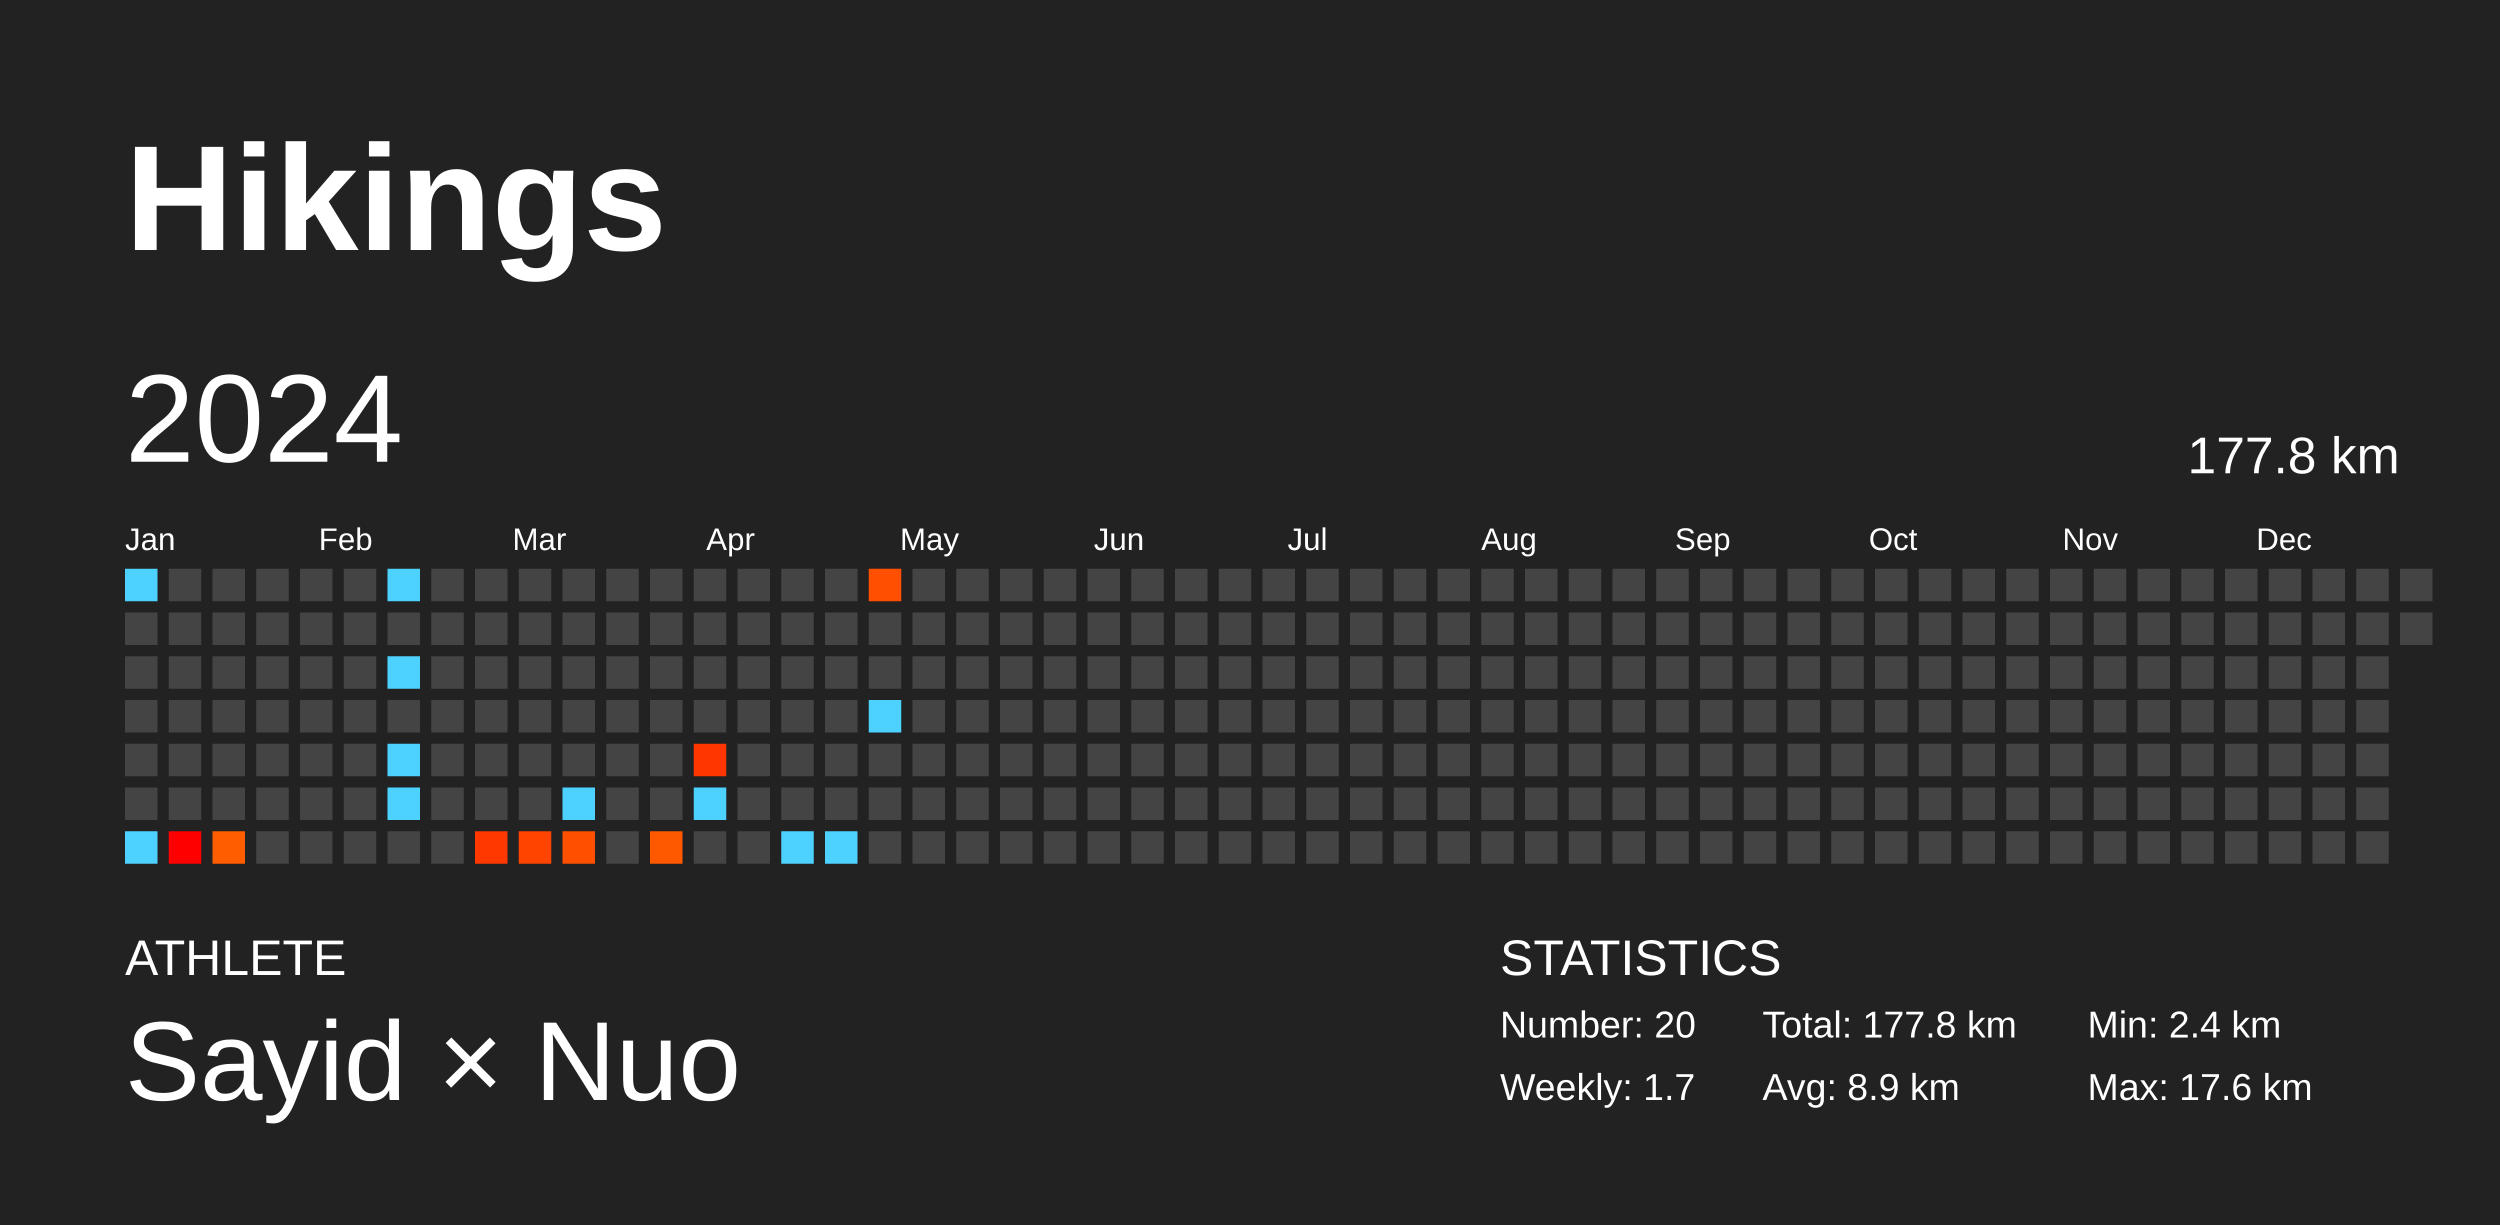
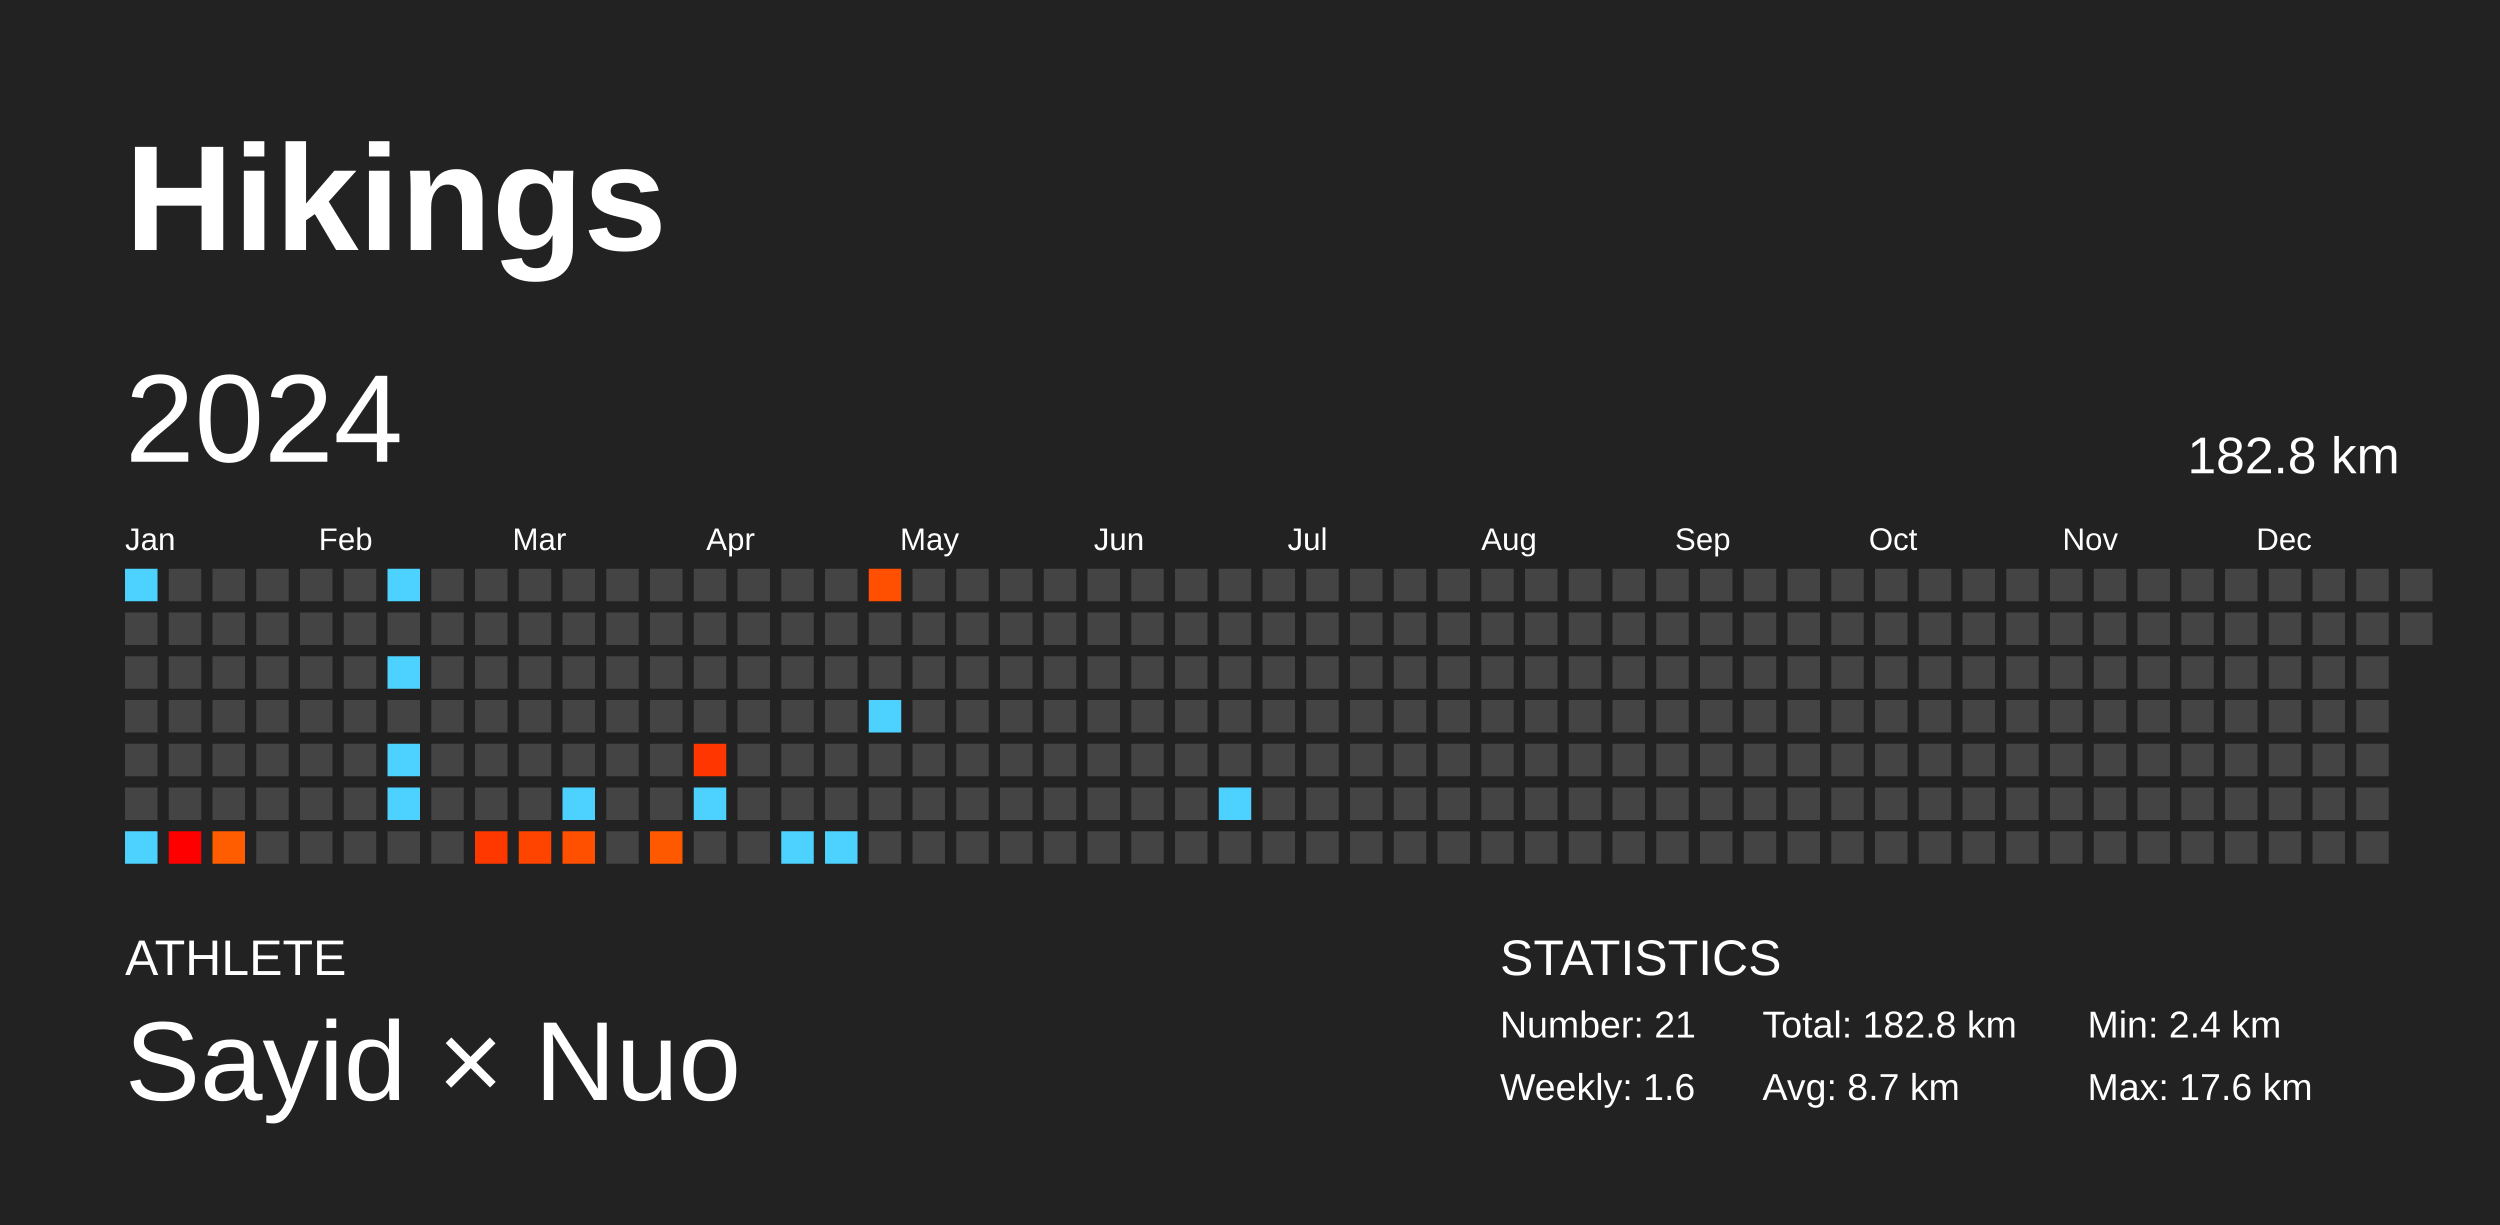
<svg xmlns="http://www.w3.org/2000/svg" baseProfile="full" height="98mm" version="1.1" viewBox="0,0,200,98" width="200mm">
  <defs />
  <rect fill="#222222" height="98" width="200" x="0" y="0" />
  <text fill="#FFFFFF" style="font-size:12px; font-family:Arial; font-weight:bold;" x="10" y="20">Hikings</text>
  <text fill="#FFFFFF" style="font-size:4px; font-family:Arial" x="10" y="78">ATHLETE</text>
  <text fill="#FFFFFF" style="font-size:9px; font-family:Arial" x="10" y="88">Sayid × Nuo</text>
  <text fill="#FFFFFF" style="font-size:4px; font-family:Arial" x="120" y="78">STATISTICS</text>
-   <text fill="#FFFFFF" style="font-size:3px; font-family:Arial" x="120" y="83">Number: 20</text>
-   <text fill="#FFFFFF" style="font-size:3px; font-family:Arial" x="120" y="88">Weekly: 1.7</text>
-   <text fill="#FFFFFF" style="font-size:3px; font-family:Arial" x="141" y="83">Total: 177.8 km</text>
-   <text fill="#FFFFFF" style="font-size:3px; font-family:Arial" x="141" y="88">Avg: 8.9 km</text>
+   <text fill="#FFFFFF" style="font-size:3px; font-family:Arial" x="120" y="83">Number: 21</text>
+   <text fill="#FFFFFF" style="font-size:3px; font-family:Arial" x="120" y="88">Weekly: 1.6</text>
+   <text fill="#FFFFFF" style="font-size:3px; font-family:Arial" x="141" y="83">Total: 182.8 km</text>
+   <text fill="#FFFFFF" style="font-size:3px; font-family:Arial" x="141" y="88">Avg: 8.7 km</text>
  <text fill="#FFFFFF" style="font-size:3px; font-family:Arial" x="167" y="83">Min: 2.4 km</text>
  <text fill="#FFFFFF" style="font-size:3px; font-family:Arial" x="167" y="88">Max: 17.6 km</text>
  <text dominant-baseline="hanging" fill="#FFFFFF" style="font-size:10.0px; font-family:Arial;" x="10" y="30">2024</text>
-   <text dominant-baseline="hanging" fill="#FFFFFF" style="font-size:4.125px; font-family:Arial;" x="175" y="35">177.8 km</text>
+   <text dominant-baseline="hanging" fill="#FFFFFF" style="font-size:4.125px; font-family:Arial;" x="175" y="35">182.8 km</text>
  <text fill="#FFFFFF" style="font-size:2.5px; font-family:Arial" x="10.0" y="44">Jan</text>
  <text fill="#FFFFFF" style="font-size:2.5px; font-family:Arial" x="25.5" y="44">Feb</text>
  <text fill="#FFFFFF" style="font-size:2.5px; font-family:Arial" x="41.0" y="44">Mar</text>
  <text fill="#FFFFFF" style="font-size:2.5px; font-family:Arial" x="56.5" y="44">Apr</text>
  <text fill="#FFFFFF" style="font-size:2.5px; font-family:Arial" x="72.0" y="44">May</text>
  <text fill="#FFFFFF" style="font-size:2.5px; font-family:Arial" x="87.5" y="44">Jun</text>
  <text fill="#FFFFFF" style="font-size:2.5px; font-family:Arial" x="103.0" y="44">Jul</text>
  <text fill="#FFFFFF" style="font-size:2.5px; font-family:Arial" x="118.5" y="44">Aug</text>
  <text fill="#FFFFFF" style="font-size:2.5px; font-family:Arial" x="134.0" y="44">Sep</text>
  <text fill="#FFFFFF" style="font-size:2.5px; font-family:Arial" x="149.5" y="44">Oct</text>
  <text fill="#FFFFFF" style="font-size:2.5px; font-family:Arial" x="165.0" y="44">Nov</text>
  <text fill="#FFFFFF" style="font-size:2.5px; font-family:Arial" x="180.5" y="44">Dec</text>
  <rect fill="#4dd2ff" height="2.6" width="2.6" x="10.0" y="45.5" />
  <rect fill="#444444" height="2.6" width="2.6" x="10.0" y="49.0" />
  <rect fill="#444444" height="2.6" width="2.6" x="10.0" y="52.5" />
  <rect fill="#444444" height="2.6" width="2.6" x="10.0" y="56.0" />
  <rect fill="#444444" height="2.6" width="2.6" x="10.0" y="59.5" />
  <rect fill="#444444" height="2.6" width="2.6" x="10.0" y="63.0" />
  <rect fill="#4dd2ff" height="2.6" width="2.6" x="10.0" y="66.5" />
  <rect fill="#444444" height="2.6" width="2.6" x="13.5" y="45.5" />
  <rect fill="#444444" height="2.6" width="2.6" x="13.5" y="49.0" />
  <rect fill="#444444" height="2.6" width="2.6" x="13.5" y="52.5" />
  <rect fill="#444444" height="2.6" width="2.6" x="13.5" y="56.0" />
  <rect fill="#444444" height="2.6" width="2.6" x="13.5" y="59.5" />
  <rect fill="#444444" height="2.6" width="2.6" x="13.5" y="63.0" />
  <rect fill="#ff0000" height="2.6" width="2.6" x="13.5" y="66.5" />
  <rect fill="#444444" height="2.6" width="2.6" x="17.0" y="45.5" />
  <rect fill="#444444" height="2.6" width="2.6" x="17.0" y="49.0" />
  <rect fill="#444444" height="2.6" width="2.6" x="17.0" y="52.5" />
  <rect fill="#444444" height="2.6" width="2.6" x="17.0" y="56.0" />
  <rect fill="#444444" height="2.6" width="2.6" x="17.0" y="59.5" />
  <rect fill="#444444" height="2.6" width="2.6" x="17.0" y="63.0" />
  <rect fill="#ff5d00" height="2.6" width="2.6" x="17.0" y="66.5" />
  <rect fill="#444444" height="2.6" width="2.6" x="20.5" y="45.5" />
  <rect fill="#444444" height="2.6" width="2.6" x="20.5" y="49.0" />
  <rect fill="#444444" height="2.6" width="2.6" x="20.5" y="52.5" />
  <rect fill="#444444" height="2.6" width="2.6" x="20.5" y="56.0" />
  <rect fill="#444444" height="2.6" width="2.6" x="20.5" y="59.5" />
  <rect fill="#444444" height="2.6" width="2.6" x="20.5" y="63.0" />
  <rect fill="#444444" height="2.6" width="2.6" x="20.5" y="66.5" />
  <rect fill="#444444" height="2.6" width="2.6" x="24.0" y="45.5" />
  <rect fill="#444444" height="2.6" width="2.6" x="24.0" y="49.0" />
  <rect fill="#444444" height="2.6" width="2.6" x="24.0" y="52.5" />
  <rect fill="#444444" height="2.6" width="2.6" x="24.0" y="56.0" />
  <rect fill="#444444" height="2.6" width="2.6" x="24.0" y="59.5" />
  <rect fill="#444444" height="2.6" width="2.6" x="24.0" y="63.0" />
  <rect fill="#444444" height="2.6" width="2.6" x="24.0" y="66.5" />
  <rect fill="#444444" height="2.6" width="2.6" x="27.5" y="45.5" />
  <rect fill="#444444" height="2.6" width="2.6" x="27.5" y="49.0" />
  <rect fill="#444444" height="2.6" width="2.6" x="27.5" y="52.5" />
  <rect fill="#444444" height="2.6" width="2.6" x="27.5" y="56.0" />
  <rect fill="#444444" height="2.6" width="2.6" x="27.5" y="59.5" />
  <rect fill="#444444" height="2.6" width="2.6" x="27.5" y="63.0" />
  <rect fill="#444444" height="2.6" width="2.6" x="27.5" y="66.5" />
  <rect fill="#4dd2ff" height="2.6" width="2.6" x="31.0" y="45.5" />
  <rect fill="#444444" height="2.6" width="2.6" x="31.0" y="49.0" />
  <rect fill="#4dd2ff" height="2.6" width="2.6" x="31.0" y="52.5" />
  <rect fill="#444444" height="2.6" width="2.6" x="31.0" y="56.0" />
  <rect fill="#4dd2ff" height="2.6" width="2.6" x="31.0" y="59.5" />
  <rect fill="#4dd2ff" height="2.6" width="2.6" x="31.0" y="63.0" />
  <rect fill="#444444" height="2.6" width="2.6" x="31.0" y="66.5" />
  <rect fill="#444444" height="2.6" width="2.6" x="34.5" y="45.5" />
  <rect fill="#444444" height="2.6" width="2.6" x="34.5" y="49.0" />
  <rect fill="#444444" height="2.6" width="2.6" x="34.5" y="52.5" />
  <rect fill="#444444" height="2.6" width="2.6" x="34.5" y="56.0" />
  <rect fill="#444444" height="2.6" width="2.6" x="34.5" y="59.5" />
  <rect fill="#444444" height="2.6" width="2.6" x="34.5" y="63.0" />
  <rect fill="#444444" height="2.6" width="2.6" x="34.5" y="66.5" />
  <rect fill="#444444" height="2.6" width="2.6" x="38.0" y="45.5" />
  <rect fill="#444444" height="2.6" width="2.6" x="38.0" y="49.0" />
  <rect fill="#444444" height="2.6" width="2.6" x="38.0" y="52.5" />
  <rect fill="#444444" height="2.6" width="2.6" x="38.0" y="56.0" />
  <rect fill="#444444" height="2.6" width="2.6" x="38.0" y="59.5" />
  <rect fill="#444444" height="2.6" width="2.6" x="38.0" y="63.0" />
  <rect fill="#ff3800" height="2.6" width="2.6" x="38.0" y="66.5" />
  <rect fill="#444444" height="2.6" width="2.6" x="41.5" y="45.5" />
  <rect fill="#444444" height="2.6" width="2.6" x="41.5" y="49.0" />
  <rect fill="#444444" height="2.6" width="2.6" x="41.5" y="52.5" />
  <rect fill="#444444" height="2.6" width="2.6" x="41.5" y="56.0" />
  <rect fill="#444444" height="2.6" width="2.6" x="41.5" y="59.5" />
  <rect fill="#444444" height="2.6" width="2.6" x="41.5" y="63.0" />
  <rect fill="#ff4400" height="2.6" width="2.6" x="41.5" y="66.5" />
  <rect fill="#444444" height="2.6" width="2.6" x="45.0" y="45.5" />
  <rect fill="#444444" height="2.6" width="2.6" x="45.0" y="49.0" />
  <rect fill="#444444" height="2.6" width="2.6" x="45.0" y="52.5" />
  <rect fill="#444444" height="2.6" width="2.6" x="45.0" y="56.0" />
  <rect fill="#444444" height="2.6" width="2.6" x="45.0" y="59.5" />
  <rect fill="#4dd2ff" height="2.6" width="2.6" x="45.0" y="63.0" />
  <rect fill="#ff5000" height="2.6" width="2.6" x="45.0" y="66.5" />
  <rect fill="#444444" height="2.6" width="2.6" x="48.5" y="45.5" />
  <rect fill="#444444" height="2.6" width="2.6" x="48.5" y="49.0" />
  <rect fill="#444444" height="2.6" width="2.6" x="48.5" y="52.5" />
  <rect fill="#444444" height="2.6" width="2.6" x="48.5" y="56.0" />
  <rect fill="#444444" height="2.6" width="2.6" x="48.5" y="59.5" />
  <rect fill="#444444" height="2.6" width="2.6" x="48.5" y="63.0" />
  <rect fill="#444444" height="2.6" width="2.6" x="48.5" y="66.5" />
  <rect fill="#444444" height="2.6" width="2.6" x="52.0" y="45.5" />
  <rect fill="#444444" height="2.6" width="2.6" x="52.0" y="49.0" />
  <rect fill="#444444" height="2.6" width="2.6" x="52.0" y="52.5" />
  <rect fill="#444444" height="2.6" width="2.6" x="52.0" y="56.0" />
  <rect fill="#444444" height="2.6" width="2.6" x="52.0" y="59.5" />
  <rect fill="#444444" height="2.6" width="2.6" x="52.0" y="63.0" />
  <rect fill="#ff5900" height="2.6" width="2.6" x="52.0" y="66.5" />
  <rect fill="#444444" height="2.6" width="2.6" x="55.5" y="45.5" />
  <rect fill="#444444" height="2.6" width="2.6" x="55.5" y="49.0" />
  <rect fill="#444444" height="2.6" width="2.6" x="55.5" y="52.5" />
  <rect fill="#444444" height="2.6" width="2.6" x="55.5" y="56.0" />
  <rect fill="#ff3600" height="2.6" width="2.6" x="55.5" y="59.5" />
  <rect fill="#4dd2ff" height="2.6" width="2.6" x="55.5" y="63.0" />
  <rect fill="#444444" height="2.6" width="2.6" x="55.5" y="66.5" />
  <rect fill="#444444" height="2.6" width="2.6" x="59.0" y="45.5" />
  <rect fill="#444444" height="2.6" width="2.6" x="59.0" y="49.0" />
  <rect fill="#444444" height="2.6" width="2.6" x="59.0" y="52.5" />
  <rect fill="#444444" height="2.6" width="2.6" x="59.0" y="56.0" />
  <rect fill="#444444" height="2.6" width="2.6" x="59.0" y="59.5" />
  <rect fill="#444444" height="2.6" width="2.6" x="59.0" y="63.0" />
  <rect fill="#444444" height="2.6" width="2.6" x="59.0" y="66.5" />
  <rect fill="#444444" height="2.6" width="2.6" x="62.5" y="45.5" />
  <rect fill="#444444" height="2.6" width="2.6" x="62.5" y="49.0" />
  <rect fill="#444444" height="2.6" width="2.6" x="62.5" y="52.5" />
  <rect fill="#444444" height="2.6" width="2.6" x="62.5" y="56.0" />
  <rect fill="#444444" height="2.6" width="2.6" x="62.5" y="59.5" />
  <rect fill="#444444" height="2.6" width="2.6" x="62.5" y="63.0" />
  <rect fill="#4dd2ff" height="2.6" width="2.6" x="62.5" y="66.5" />
  <rect fill="#444444" height="2.6" width="2.6" x="66.0" y="45.5" />
  <rect fill="#444444" height="2.6" width="2.6" x="66.0" y="49.0" />
  <rect fill="#444444" height="2.6" width="2.6" x="66.0" y="52.5" />
  <rect fill="#444444" height="2.6" width="2.6" x="66.0" y="56.0" />
  <rect fill="#444444" height="2.6" width="2.6" x="66.0" y="59.5" />
  <rect fill="#444444" height="2.6" width="2.6" x="66.0" y="63.0" />
  <rect fill="#4dd2ff" height="2.6" width="2.6" x="66.0" y="66.5" />
  <rect fill="#ff4f00" height="2.6" width="2.6" x="69.5" y="45.5" />
  <rect fill="#444444" height="2.6" width="2.6" x="69.5" y="49.0" />
  <rect fill="#444444" height="2.6" width="2.6" x="69.5" y="52.5" />
  <rect fill="#4dd2ff" height="2.6" width="2.6" x="69.5" y="56.0" />
  <rect fill="#444444" height="2.6" width="2.6" x="69.5" y="59.5" />
  <rect fill="#444444" height="2.6" width="2.6" x="69.5" y="63.0" />
  <rect fill="#444444" height="2.6" width="2.6" x="69.5" y="66.5" />
  <rect fill="#444444" height="2.6" width="2.6" x="73.0" y="45.5" />
  <rect fill="#444444" height="2.6" width="2.6" x="73.0" y="49.0" />
  <rect fill="#444444" height="2.6" width="2.6" x="73.0" y="52.5" />
  <rect fill="#444444" height="2.6" width="2.6" x="73.0" y="56.0" />
  <rect fill="#444444" height="2.6" width="2.6" x="73.0" y="59.5" />
  <rect fill="#444444" height="2.6" width="2.6" x="73.0" y="63.0" />
  <rect fill="#444444" height="2.6" width="2.6" x="73.0" y="66.5" />
  <rect fill="#444444" height="2.6" width="2.6" x="76.5" y="45.5" />
  <rect fill="#444444" height="2.6" width="2.6" x="76.5" y="49.0" />
  <rect fill="#444444" height="2.6" width="2.6" x="76.5" y="52.5" />
  <rect fill="#444444" height="2.6" width="2.6" x="76.5" y="56.0" />
  <rect fill="#444444" height="2.6" width="2.6" x="76.5" y="59.5" />
  <rect fill="#444444" height="2.6" width="2.6" x="76.5" y="63.0" />
  <rect fill="#444444" height="2.6" width="2.6" x="76.5" y="66.5" />
  <rect fill="#444444" height="2.6" width="2.6" x="80.0" y="45.5" />
  <rect fill="#444444" height="2.6" width="2.6" x="80.0" y="49.0" />
  <rect fill="#444444" height="2.6" width="2.6" x="80.0" y="52.5" />
  <rect fill="#444444" height="2.6" width="2.6" x="80.0" y="56.0" />
  <rect fill="#444444" height="2.6" width="2.6" x="80.0" y="59.5" />
  <rect fill="#444444" height="2.6" width="2.6" x="80.0" y="63.0" />
  <rect fill="#444444" height="2.6" width="2.6" x="80.0" y="66.5" />
  <rect fill="#444444" height="2.6" width="2.6" x="83.5" y="45.5" />
  <rect fill="#444444" height="2.6" width="2.6" x="83.5" y="49.0" />
  <rect fill="#444444" height="2.6" width="2.6" x="83.5" y="52.5" />
  <rect fill="#444444" height="2.6" width="2.6" x="83.5" y="56.0" />
  <rect fill="#444444" height="2.6" width="2.6" x="83.5" y="59.5" />
  <rect fill="#444444" height="2.6" width="2.6" x="83.5" y="63.0" />
  <rect fill="#444444" height="2.6" width="2.6" x="83.5" y="66.5" />
  <rect fill="#444444" height="2.6" width="2.6" x="87.0" y="45.5" />
  <rect fill="#444444" height="2.6" width="2.6" x="87.0" y="49.0" />
  <rect fill="#444444" height="2.6" width="2.6" x="87.0" y="52.5" />
  <rect fill="#444444" height="2.6" width="2.6" x="87.0" y="56.0" />
  <rect fill="#444444" height="2.6" width="2.6" x="87.0" y="59.5" />
  <rect fill="#444444" height="2.6" width="2.6" x="87.0" y="63.0" />
  <rect fill="#444444" height="2.6" width="2.6" x="87.0" y="66.5" />
  <rect fill="#444444" height="2.6" width="2.6" x="90.5" y="45.5" />
  <rect fill="#444444" height="2.6" width="2.6" x="90.5" y="49.0" />
  <rect fill="#444444" height="2.6" width="2.6" x="90.5" y="52.5" />
  <rect fill="#444444" height="2.6" width="2.6" x="90.5" y="56.0" />
  <rect fill="#444444" height="2.6" width="2.6" x="90.5" y="59.5" />
  <rect fill="#444444" height="2.6" width="2.6" x="90.5" y="63.0" />
  <rect fill="#444444" height="2.6" width="2.6" x="90.5" y="66.5" />
  <rect fill="#444444" height="2.6" width="2.6" x="94.0" y="45.5" />
  <rect fill="#444444" height="2.6" width="2.6" x="94.0" y="49.0" />
  <rect fill="#444444" height="2.6" width="2.6" x="94.0" y="52.5" />
  <rect fill="#444444" height="2.6" width="2.6" x="94.0" y="56.0" />
  <rect fill="#444444" height="2.6" width="2.6" x="94.0" y="59.5" />
  <rect fill="#444444" height="2.6" width="2.6" x="94.0" y="63.0" />
  <rect fill="#444444" height="2.6" width="2.6" x="94.0" y="66.5" />
  <rect fill="#444444" height="2.6" width="2.6" x="97.5" y="45.5" />
  <rect fill="#444444" height="2.6" width="2.6" x="97.5" y="49.0" />
  <rect fill="#444444" height="2.6" width="2.6" x="97.5" y="52.5" />
  <rect fill="#444444" height="2.6" width="2.6" x="97.5" y="56.0" />
  <rect fill="#444444" height="2.6" width="2.6" x="97.5" y="59.5" />
-   <rect fill="#444444" height="2.6" width="2.6" x="97.5" y="63.0" />
+   <rect fill="#4dd2ff" height="2.6" width="2.6" x="97.5" y="63.0" />
  <rect fill="#444444" height="2.6" width="2.6" x="97.5" y="66.5" />
  <rect fill="#444444" height="2.6" width="2.6" x="101.0" y="45.5" />
  <rect fill="#444444" height="2.6" width="2.6" x="101.0" y="49.0" />
  <rect fill="#444444" height="2.6" width="2.6" x="101.0" y="52.5" />
  <rect fill="#444444" height="2.6" width="2.6" x="101.0" y="56.0" />
  <rect fill="#444444" height="2.6" width="2.6" x="101.0" y="59.5" />
  <rect fill="#444444" height="2.6" width="2.6" x="101.0" y="63.0" />
  <rect fill="#444444" height="2.6" width="2.6" x="101.0" y="66.5" />
  <rect fill="#444444" height="2.6" width="2.6" x="104.5" y="45.5" />
  <rect fill="#444444" height="2.6" width="2.6" x="104.5" y="49.0" />
  <rect fill="#444444" height="2.6" width="2.6" x="104.5" y="52.5" />
  <rect fill="#444444" height="2.6" width="2.6" x="104.5" y="56.0" />
  <rect fill="#444444" height="2.6" width="2.6" x="104.5" y="59.5" />
  <rect fill="#444444" height="2.6" width="2.6" x="104.5" y="63.0" />
  <rect fill="#444444" height="2.6" width="2.6" x="104.5" y="66.5" />
  <rect fill="#444444" height="2.6" width="2.6" x="108.0" y="45.5" />
  <rect fill="#444444" height="2.6" width="2.6" x="108.0" y="49.0" />
  <rect fill="#444444" height="2.6" width="2.6" x="108.0" y="52.5" />
  <rect fill="#444444" height="2.6" width="2.6" x="108.0" y="56.0" />
  <rect fill="#444444" height="2.6" width="2.6" x="108.0" y="59.5" />
  <rect fill="#444444" height="2.6" width="2.6" x="108.0" y="63.0" />
  <rect fill="#444444" height="2.6" width="2.6" x="108.0" y="66.5" />
  <rect fill="#444444" height="2.6" width="2.6" x="111.5" y="45.5" />
  <rect fill="#444444" height="2.6" width="2.6" x="111.5" y="49.0" />
  <rect fill="#444444" height="2.6" width="2.6" x="111.5" y="52.5" />
  <rect fill="#444444" height="2.6" width="2.6" x="111.5" y="56.0" />
  <rect fill="#444444" height="2.6" width="2.6" x="111.5" y="59.5" />
  <rect fill="#444444" height="2.6" width="2.6" x="111.5" y="63.0" />
  <rect fill="#444444" height="2.6" width="2.6" x="111.5" y="66.5" />
  <rect fill="#444444" height="2.6" width="2.6" x="115.0" y="45.5" />
  <rect fill="#444444" height="2.6" width="2.6" x="115.0" y="49.0" />
  <rect fill="#444444" height="2.6" width="2.6" x="115.0" y="52.5" />
  <rect fill="#444444" height="2.6" width="2.6" x="115.0" y="56.0" />
  <rect fill="#444444" height="2.6" width="2.6" x="115.0" y="59.5" />
  <rect fill="#444444" height="2.6" width="2.6" x="115.0" y="63.0" />
  <rect fill="#444444" height="2.6" width="2.6" x="115.0" y="66.5" />
  <rect fill="#444444" height="2.6" width="2.6" x="118.5" y="45.5" />
  <rect fill="#444444" height="2.6" width="2.6" x="118.5" y="49.0" />
  <rect fill="#444444" height="2.6" width="2.6" x="118.5" y="52.5" />
  <rect fill="#444444" height="2.6" width="2.6" x="118.5" y="56.0" />
  <rect fill="#444444" height="2.6" width="2.6" x="118.5" y="59.5" />
  <rect fill="#444444" height="2.6" width="2.6" x="118.5" y="63.0" />
  <rect fill="#444444" height="2.6" width="2.6" x="118.5" y="66.5" />
  <rect fill="#444444" height="2.6" width="2.6" x="122.0" y="45.5" />
  <rect fill="#444444" height="2.6" width="2.6" x="122.0" y="49.0" />
  <rect fill="#444444" height="2.6" width="2.6" x="122.0" y="52.5" />
  <rect fill="#444444" height="2.6" width="2.6" x="122.0" y="56.0" />
  <rect fill="#444444" height="2.6" width="2.6" x="122.0" y="59.5" />
  <rect fill="#444444" height="2.6" width="2.6" x="122.0" y="63.0" />
  <rect fill="#444444" height="2.6" width="2.6" x="122.0" y="66.5" />
  <rect fill="#444444" height="2.6" width="2.6" x="125.5" y="45.5" />
  <rect fill="#444444" height="2.6" width="2.6" x="125.5" y="49.0" />
  <rect fill="#444444" height="2.6" width="2.6" x="125.5" y="52.5" />
  <rect fill="#444444" height="2.6" width="2.6" x="125.5" y="56.0" />
  <rect fill="#444444" height="2.6" width="2.6" x="125.5" y="59.5" />
  <rect fill="#444444" height="2.6" width="2.6" x="125.5" y="63.0" />
  <rect fill="#444444" height="2.6" width="2.6" x="125.5" y="66.5" />
  <rect fill="#444444" height="2.6" width="2.6" x="129.0" y="45.5" />
  <rect fill="#444444" height="2.6" width="2.6" x="129.0" y="49.0" />
  <rect fill="#444444" height="2.6" width="2.6" x="129.0" y="52.5" />
  <rect fill="#444444" height="2.6" width="2.6" x="129.0" y="56.0" />
  <rect fill="#444444" height="2.6" width="2.6" x="129.0" y="59.5" />
  <rect fill="#444444" height="2.6" width="2.6" x="129.0" y="63.0" />
  <rect fill="#444444" height="2.6" width="2.6" x="129.0" y="66.5" />
  <rect fill="#444444" height="2.6" width="2.6" x="132.5" y="45.5" />
  <rect fill="#444444" height="2.6" width="2.6" x="132.5" y="49.0" />
  <rect fill="#444444" height="2.6" width="2.6" x="132.5" y="52.5" />
  <rect fill="#444444" height="2.6" width="2.6" x="132.5" y="56.0" />
  <rect fill="#444444" height="2.6" width="2.6" x="132.5" y="59.5" />
  <rect fill="#444444" height="2.6" width="2.6" x="132.5" y="63.0" />
  <rect fill="#444444" height="2.6" width="2.6" x="132.5" y="66.5" />
  <rect fill="#444444" height="2.6" width="2.6" x="136.0" y="45.5" />
  <rect fill="#444444" height="2.6" width="2.6" x="136.0" y="49.0" />
  <rect fill="#444444" height="2.6" width="2.6" x="136.0" y="52.5" />
  <rect fill="#444444" height="2.6" width="2.6" x="136.0" y="56.0" />
  <rect fill="#444444" height="2.6" width="2.6" x="136.0" y="59.5" />
  <rect fill="#444444" height="2.6" width="2.6" x="136.0" y="63.0" />
  <rect fill="#444444" height="2.6" width="2.6" x="136.0" y="66.5" />
  <rect fill="#444444" height="2.6" width="2.6" x="139.5" y="45.5" />
  <rect fill="#444444" height="2.6" width="2.6" x="139.5" y="49.0" />
  <rect fill="#444444" height="2.6" width="2.6" x="139.5" y="52.5" />
  <rect fill="#444444" height="2.6" width="2.6" x="139.5" y="56.0" />
  <rect fill="#444444" height="2.6" width="2.6" x="139.5" y="59.5" />
  <rect fill="#444444" height="2.6" width="2.6" x="139.5" y="63.0" />
  <rect fill="#444444" height="2.6" width="2.6" x="139.5" y="66.5" />
  <rect fill="#444444" height="2.6" width="2.6" x="143.0" y="45.5" />
  <rect fill="#444444" height="2.6" width="2.6" x="143.0" y="49.0" />
  <rect fill="#444444" height="2.6" width="2.6" x="143.0" y="52.5" />
  <rect fill="#444444" height="2.6" width="2.6" x="143.0" y="56.0" />
  <rect fill="#444444" height="2.6" width="2.6" x="143.0" y="59.5" />
  <rect fill="#444444" height="2.6" width="2.6" x="143.0" y="63.0" />
  <rect fill="#444444" height="2.6" width="2.6" x="143.0" y="66.5" />
  <rect fill="#444444" height="2.6" width="2.6" x="146.5" y="45.5" />
  <rect fill="#444444" height="2.6" width="2.6" x="146.5" y="49.0" />
  <rect fill="#444444" height="2.6" width="2.6" x="146.5" y="52.5" />
  <rect fill="#444444" height="2.6" width="2.6" x="146.5" y="56.0" />
  <rect fill="#444444" height="2.6" width="2.6" x="146.5" y="59.5" />
  <rect fill="#444444" height="2.6" width="2.6" x="146.5" y="63.0" />
  <rect fill="#444444" height="2.6" width="2.6" x="146.5" y="66.5" />
  <rect fill="#444444" height="2.6" width="2.6" x="150.0" y="45.5" />
  <rect fill="#444444" height="2.6" width="2.6" x="150.0" y="49.0" />
  <rect fill="#444444" height="2.6" width="2.6" x="150.0" y="52.5" />
  <rect fill="#444444" height="2.6" width="2.6" x="150.0" y="56.0" />
  <rect fill="#444444" height="2.6" width="2.6" x="150.0" y="59.5" />
  <rect fill="#444444" height="2.6" width="2.6" x="150.0" y="63.0" />
  <rect fill="#444444" height="2.6" width="2.6" x="150.0" y="66.5" />
  <rect fill="#444444" height="2.6" width="2.6" x="153.5" y="45.5" />
  <rect fill="#444444" height="2.6" width="2.6" x="153.5" y="49.0" />
  <rect fill="#444444" height="2.6" width="2.6" x="153.5" y="52.5" />
  <rect fill="#444444" height="2.6" width="2.6" x="153.5" y="56.0" />
  <rect fill="#444444" height="2.6" width="2.6" x="153.5" y="59.5" />
  <rect fill="#444444" height="2.6" width="2.6" x="153.5" y="63.0" />
  <rect fill="#444444" height="2.6" width="2.6" x="153.5" y="66.5" />
  <rect fill="#444444" height="2.6" width="2.6" x="157.0" y="45.5" />
  <rect fill="#444444" height="2.6" width="2.6" x="157.0" y="49.0" />
  <rect fill="#444444" height="2.6" width="2.6" x="157.0" y="52.5" />
  <rect fill="#444444" height="2.6" width="2.6" x="157.0" y="56.0" />
  <rect fill="#444444" height="2.6" width="2.6" x="157.0" y="59.5" />
  <rect fill="#444444" height="2.6" width="2.6" x="157.0" y="63.0" />
  <rect fill="#444444" height="2.6" width="2.6" x="157.0" y="66.5" />
  <rect fill="#444444" height="2.6" width="2.6" x="160.5" y="45.5" />
  <rect fill="#444444" height="2.6" width="2.6" x="160.5" y="49.0" />
  <rect fill="#444444" height="2.6" width="2.6" x="160.5" y="52.5" />
  <rect fill="#444444" height="2.6" width="2.6" x="160.5" y="56.0" />
  <rect fill="#444444" height="2.6" width="2.6" x="160.5" y="59.5" />
  <rect fill="#444444" height="2.6" width="2.6" x="160.5" y="63.0" />
  <rect fill="#444444" height="2.6" width="2.6" x="160.5" y="66.5" />
  <rect fill="#444444" height="2.6" width="2.6" x="164.0" y="45.5" />
  <rect fill="#444444" height="2.6" width="2.6" x="164.0" y="49.0" />
  <rect fill="#444444" height="2.6" width="2.6" x="164.0" y="52.5" />
  <rect fill="#444444" height="2.6" width="2.6" x="164.0" y="56.0" />
  <rect fill="#444444" height="2.6" width="2.6" x="164.0" y="59.5" />
  <rect fill="#444444" height="2.6" width="2.6" x="164.0" y="63.0" />
  <rect fill="#444444" height="2.6" width="2.6" x="164.0" y="66.5" />
  <rect fill="#444444" height="2.6" width="2.6" x="167.5" y="45.5" />
  <rect fill="#444444" height="2.6" width="2.6" x="167.5" y="49.0" />
  <rect fill="#444444" height="2.6" width="2.6" x="167.5" y="52.5" />
  <rect fill="#444444" height="2.6" width="2.6" x="167.5" y="56.0" />
  <rect fill="#444444" height="2.6" width="2.6" x="167.5" y="59.5" />
  <rect fill="#444444" height="2.6" width="2.6" x="167.5" y="63.0" />
  <rect fill="#444444" height="2.6" width="2.6" x="167.5" y="66.5" />
  <rect fill="#444444" height="2.6" width="2.6" x="171.0" y="45.5" />
  <rect fill="#444444" height="2.6" width="2.6" x="171.0" y="49.0" />
  <rect fill="#444444" height="2.6" width="2.6" x="171.0" y="52.5" />
  <rect fill="#444444" height="2.6" width="2.6" x="171.0" y="56.0" />
  <rect fill="#444444" height="2.6" width="2.6" x="171.0" y="59.5" />
  <rect fill="#444444" height="2.6" width="2.6" x="171.0" y="63.0" />
  <rect fill="#444444" height="2.6" width="2.6" x="171.0" y="66.5" />
  <rect fill="#444444" height="2.6" width="2.6" x="174.5" y="45.5" />
  <rect fill="#444444" height="2.6" width="2.6" x="174.5" y="49.0" />
  <rect fill="#444444" height="2.6" width="2.6" x="174.5" y="52.5" />
  <rect fill="#444444" height="2.6" width="2.6" x="174.5" y="56.0" />
  <rect fill="#444444" height="2.6" width="2.6" x="174.5" y="59.5" />
  <rect fill="#444444" height="2.6" width="2.6" x="174.5" y="63.0" />
  <rect fill="#444444" height="2.6" width="2.6" x="174.5" y="66.5" />
  <rect fill="#444444" height="2.6" width="2.6" x="178.0" y="45.5" />
  <rect fill="#444444" height="2.6" width="2.6" x="178.0" y="49.0" />
  <rect fill="#444444" height="2.6" width="2.6" x="178.0" y="52.5" />
  <rect fill="#444444" height="2.6" width="2.6" x="178.0" y="56.0" />
  <rect fill="#444444" height="2.6" width="2.6" x="178.0" y="59.5" />
  <rect fill="#444444" height="2.6" width="2.6" x="178.0" y="63.0" />
  <rect fill="#444444" height="2.6" width="2.6" x="178.0" y="66.5" />
  <rect fill="#444444" height="2.6" width="2.6" x="181.5" y="45.5" />
  <rect fill="#444444" height="2.6" width="2.6" x="181.5" y="49.0" />
  <rect fill="#444444" height="2.6" width="2.6" x="181.5" y="52.5" />
  <rect fill="#444444" height="2.6" width="2.6" x="181.5" y="56.0" />
  <rect fill="#444444" height="2.6" width="2.6" x="181.5" y="59.5" />
  <rect fill="#444444" height="2.6" width="2.6" x="181.5" y="63.0" />
  <rect fill="#444444" height="2.6" width="2.6" x="181.5" y="66.5" />
  <rect fill="#444444" height="2.6" width="2.6" x="185.0" y="45.5" />
  <rect fill="#444444" height="2.6" width="2.6" x="185.0" y="49.0" />
  <rect fill="#444444" height="2.6" width="2.6" x="185.0" y="52.5" />
  <rect fill="#444444" height="2.6" width="2.6" x="185.0" y="56.0" />
  <rect fill="#444444" height="2.6" width="2.6" x="185.0" y="59.5" />
  <rect fill="#444444" height="2.6" width="2.6" x="185.0" y="63.0" />
  <rect fill="#444444" height="2.6" width="2.6" x="185.0" y="66.5" />
  <rect fill="#444444" height="2.6" width="2.6" x="188.5" y="45.5" />
  <rect fill="#444444" height="2.6" width="2.6" x="188.5" y="49.0" />
  <rect fill="#444444" height="2.6" width="2.6" x="188.5" y="52.5" />
  <rect fill="#444444" height="2.6" width="2.6" x="188.5" y="56.0" />
  <rect fill="#444444" height="2.6" width="2.6" x="188.5" y="59.5" />
  <rect fill="#444444" height="2.6" width="2.6" x="188.5" y="63.0" />
  <rect fill="#444444" height="2.6" width="2.6" x="188.5" y="66.5" />
  <rect fill="#444444" height="2.6" width="2.6" x="192.0" y="45.5" />
  <rect fill="#444444" height="2.6" width="2.6" x="192.0" y="49.0" />
</svg>
